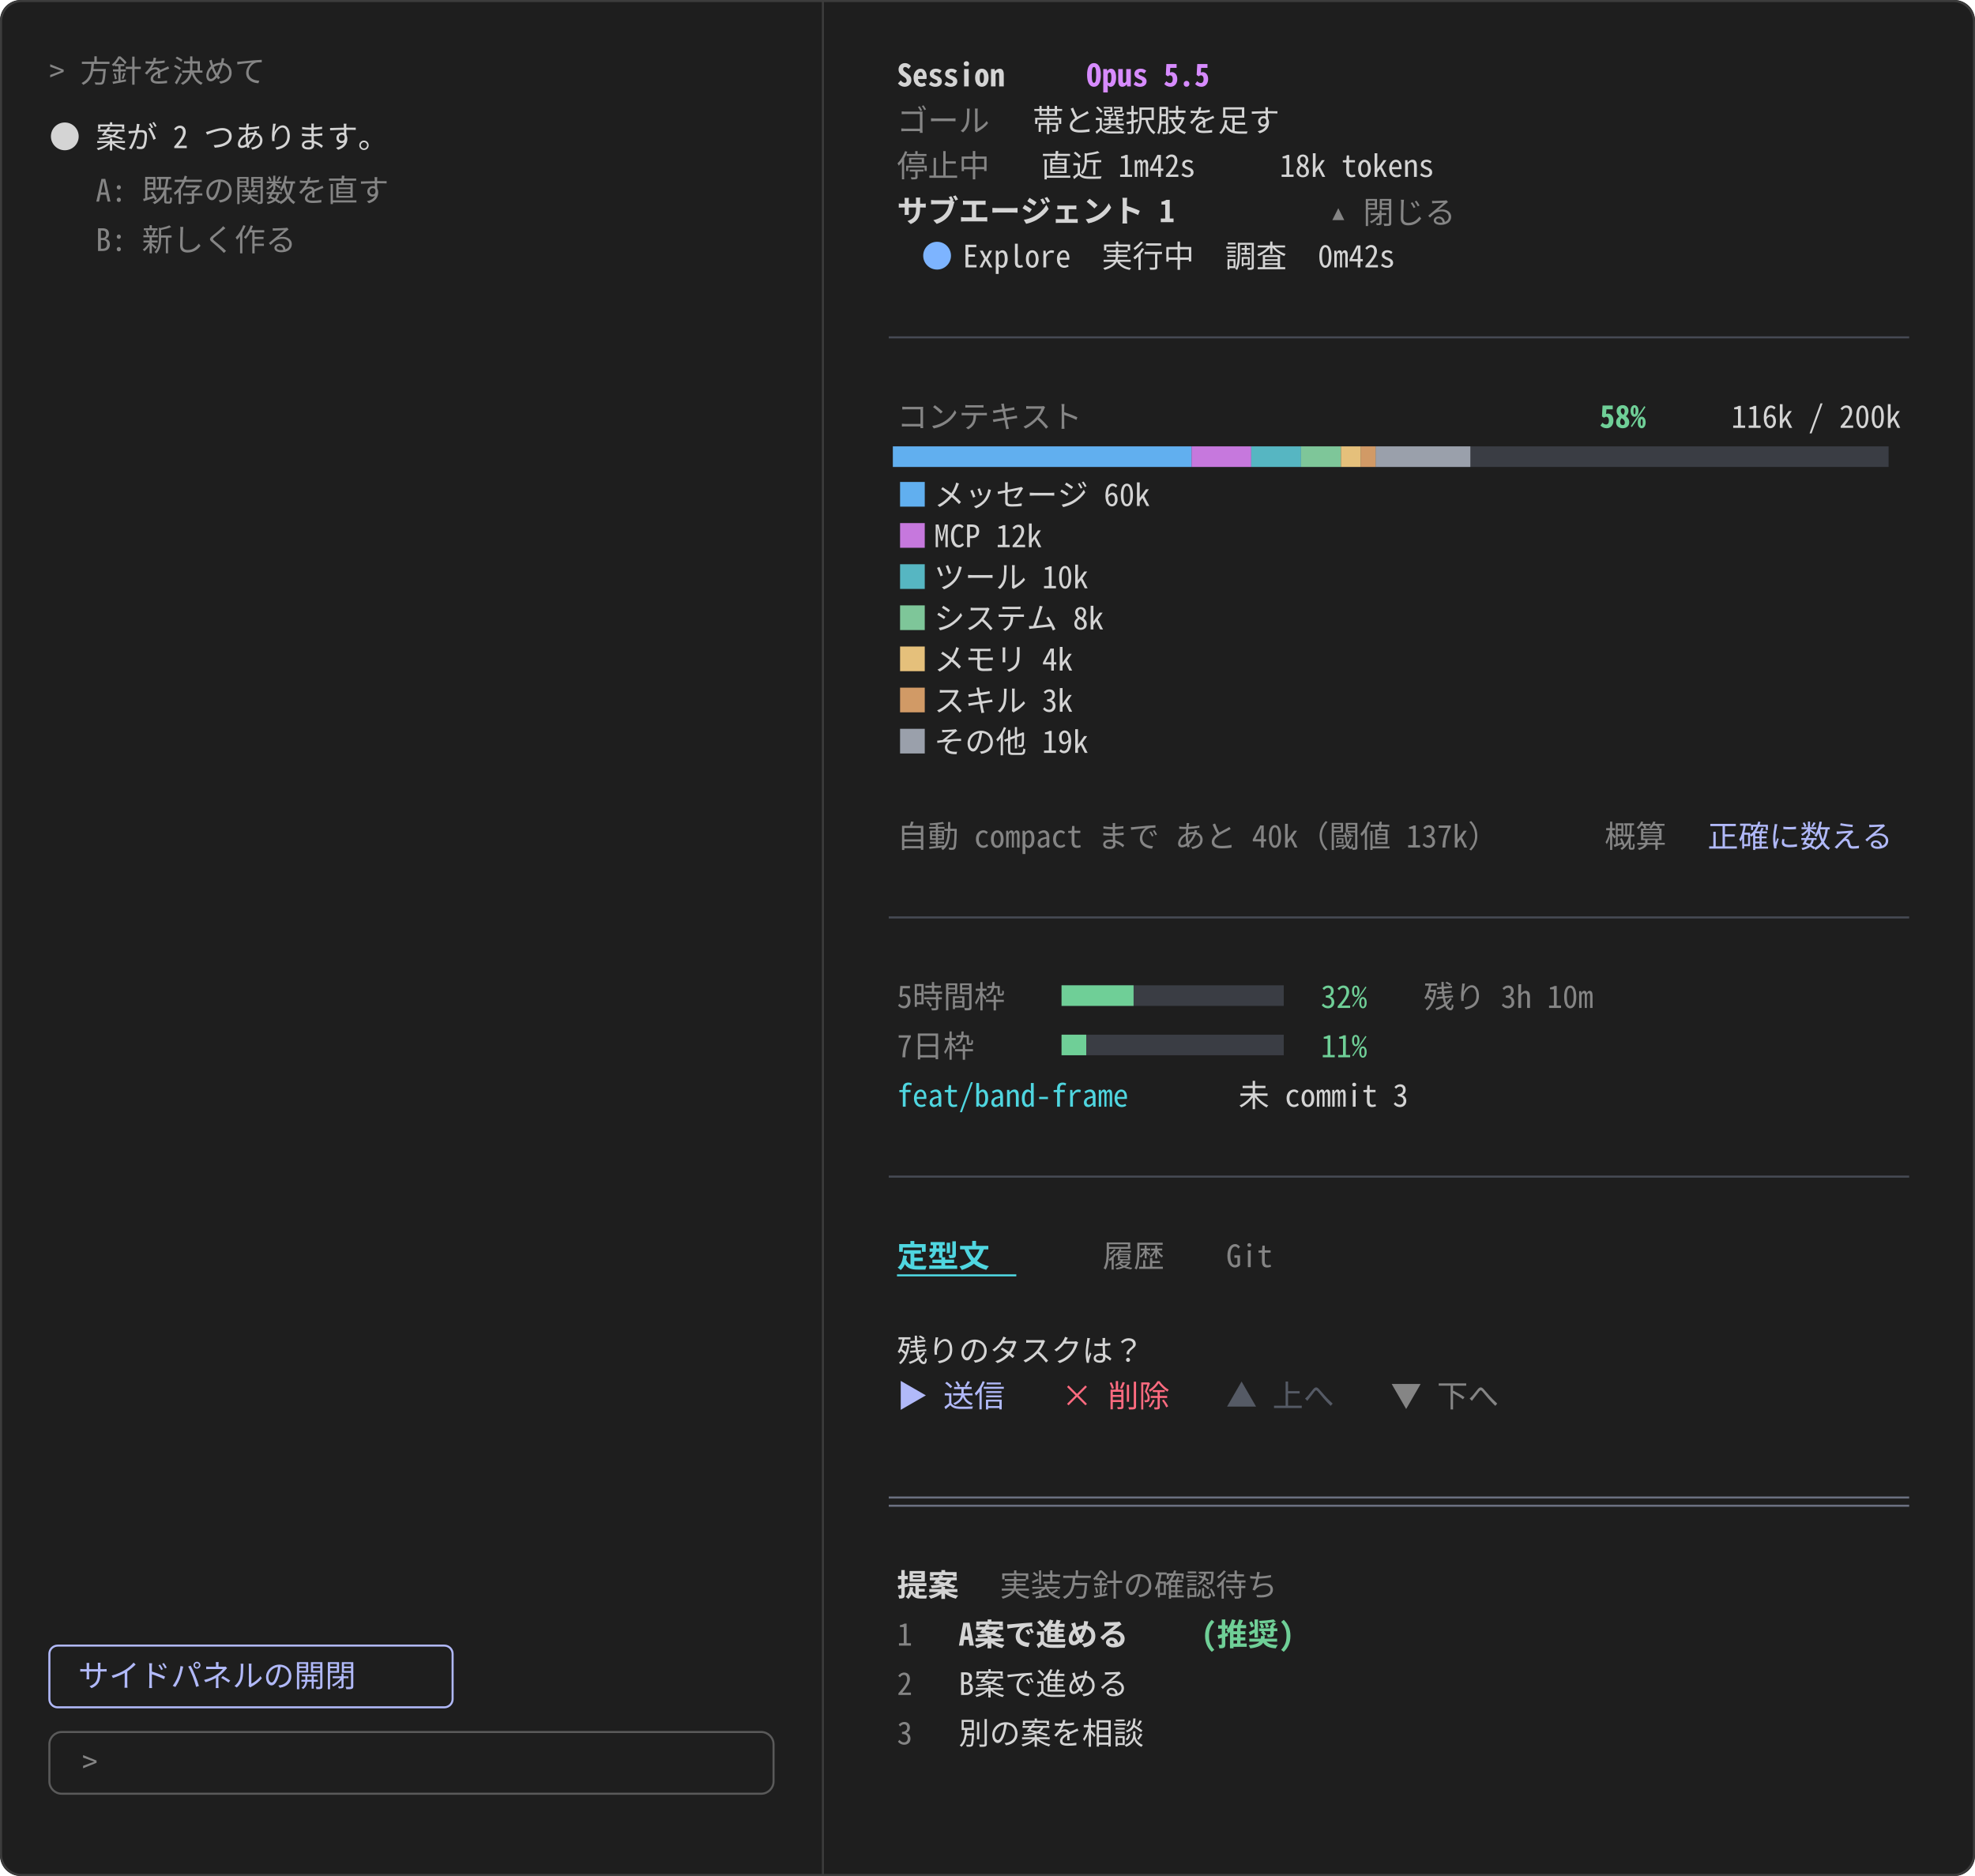
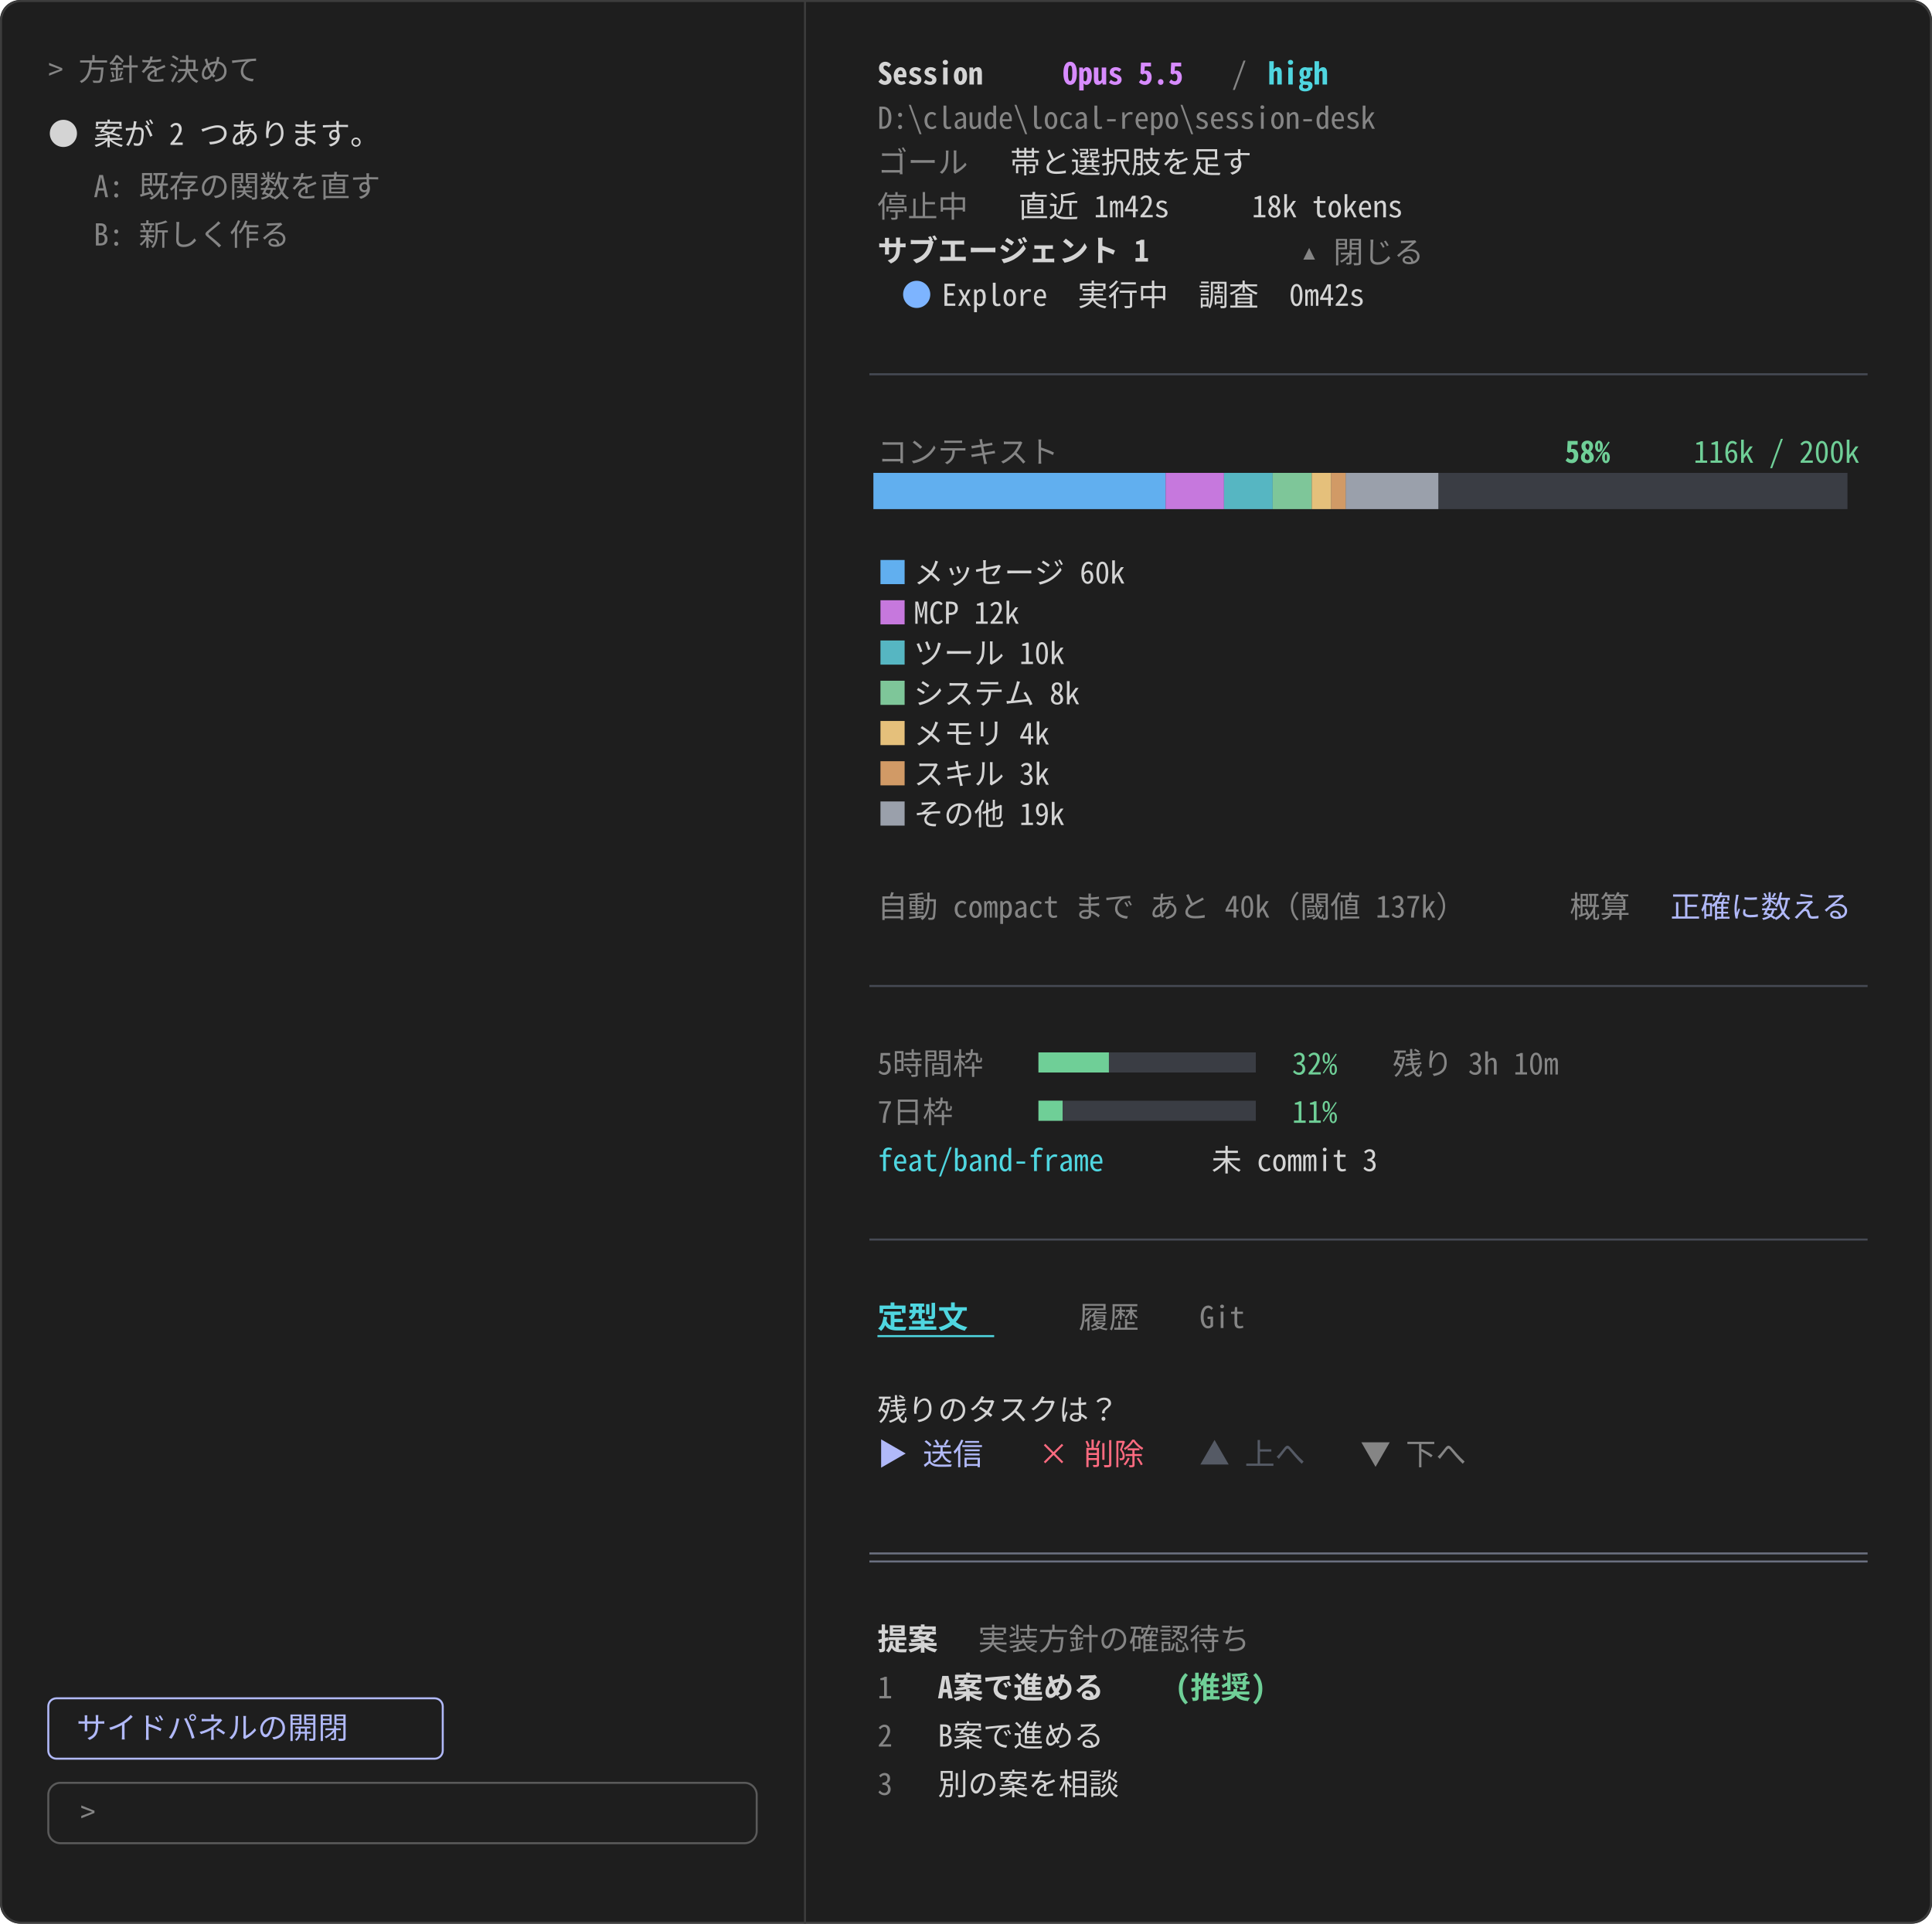
- <svg xmlns="http://www.w3.org/2000/svg" xml:space="preserve" viewBox="0 0 960 912" width="960" height="912" role="img" aria-labelledby="t d" font-family="Consolas, 'Cascadia Mono', 'Noto Sans Mono CJK JP', 'MS Gothic', monospace" font-size="15">
-   <rect x="0" y="0" width="960" height="912" rx="10" fill="#1e1e1e" />
-   <rect x="0.5" y="0.5" width="959" height="911" rx="10" fill="none" stroke="#3c3c3c" />
+ <svg xmlns="http://www.w3.org/2000/svg" xml:space="preserve" viewBox="0 0 960 956" width="960" height="956" role="img" aria-labelledby="t d" font-family="Consolas, 'Cascadia Mono', 'Noto Sans Mono CJK JP', 'MS Gothic', monospace" font-size="15">
+   <rect x="0" y="0" width="960" height="956" rx="10" fill="#1e1e1e" />
+   <rect x="0.5" y="0.5" width="959" height="955" rx="10" fill="none" stroke="#3c3c3c" />
  <text x="24" y="40" fill="#858585">&gt; 方針を決めて</text>
  <text x="24" y="72" fill="#d4d4d4">● 案が 2 つあります。</text>
  <text x="24" y="98" fill="#858585">   A: 既存の関数を直す</text>
  <text x="24" y="122" fill="#858585">   B: 新しく作る</text>
-   <rect x="24" y="800" width="196" height="30" rx="4" fill="none" stroke="#b1b9f9" />
-   <text x="38" y="820" fill="#b1b9f9">サイドパネルの開閉</text>
-   <rect x="24" y="842" width="352" height="30" rx="6" fill="none" stroke="#5a5a5a" />
-   <text x="40" y="862" fill="#858585">&gt;</text>
-   <line x1="400" y1="0" x2="400" y2="912" stroke="#3c3c3c" />
+   <rect x="24" y="844" width="196" height="30" rx="4" fill="none" stroke="#b1b9f9" />
+   <text x="38" y="864" fill="#b1b9f9">サイドパネルの開閉</text>
+   <rect x="24" y="886" width="352" height="30" rx="6" fill="none" stroke="#5a5a5a" />
+   <text x="40" y="906" fill="#858585">&gt;</text>
+   <line x1="400" y1="0" x2="400" y2="956" stroke="#3c3c3c" />
  <text x="436" y="42" fill="#d4d4d4" font-weight="bold">Session</text>
  <text x="528" y="42" fill="#d78bff" font-weight="bold">Opus 5.5</text>
-   <text x="436" y="64" fill="#858585">ゴール</text>
-   <text x="502" y="64" fill="#d4d4d4">帯と選択肢を足す</text>
-   <text x="436" y="86" fill="#858585">停止中</text>
-   <text x="506" y="86" fill="#d4d4d4">直近 1m42s</text>
-   <text x="622" y="86" fill="#d4d4d4">18k tokens</text>
-   <text x="436" y="108" fill="#d4d4d4" font-weight="bold">サブエージェント 1</text>
-   <text x="646" y="108" fill="#858585">▴ 閉じる</text>
-   <text x="448" y="130" fill="#7db4ff">●</text>
-   <text x="468" y="130" fill="#d4d4d4">Explore  実行中  調査  0m42s</text>
-   <line x1="432" y1="164" x2="928" y2="164" stroke="#464a54" />
-   <text x="436" y="208" fill="#858585">コンテキスト</text>
-   <text x="800" y="208" fill="#6fcf97" font-weight="bold" text-anchor="end">58%</text>
-   <text x="924" y="208" fill="#d4d4d4" text-anchor="end">116k / 200k</text>
-   <rect x="434" y="217" width="484" height="10" fill="#3a3d44" />
-   <rect x="434.0" y="217" width="145.2" height="10" fill="#61afef" />
-   <rect x="579.2" y="217" width="29.0" height="10" fill="#c678dd" />
-   <rect x="608.2" y="217" width="24.2" height="10" fill="#56b6c2" />
-   <rect x="632.4" y="217" width="19.4" height="10" fill="#7ec699" />
-   <rect x="651.8" y="217" width="9.7" height="10" fill="#e5c07b" />
-   <rect x="661.5" y="217" width="7.3" height="10" fill="#d19a66" />
-   <rect x="668.7" y="217" width="46.0" height="10" fill="#9aa0ab" />
-   <text x="436" y="246" fill="#61afef">■</text>
-   <text x="454" y="246" fill="#d4d4d4">メッセージ 60k</text>
-   <text x="436" y="266" fill="#c678dd">■</text>
-   <text x="454" y="266" fill="#d4d4d4">MCP 12k</text>
-   <text x="436" y="286" fill="#56b6c2">■</text>
-   <text x="454" y="286" fill="#d4d4d4">ツール 10k</text>
-   <text x="436" y="306" fill="#7ec699">■</text>
-   <text x="454" y="306" fill="#d4d4d4">システム 8k</text>
-   <text x="436" y="326" fill="#e5c07b">■</text>
-   <text x="454" y="326" fill="#d4d4d4">メモリ 4k</text>
-   <text x="436" y="346" fill="#d19a66">■</text>
-   <text x="454" y="346" fill="#d4d4d4">スキル 3k</text>
-   <text x="436" y="366" fill="#9aa0ab">■</text>
-   <text x="454" y="366" fill="#d4d4d4">その他 19k</text>
-   <text x="436" y="412" fill="#858585">自動 compact まで あと 40k（閾値 137k）</text>
-   <text x="780" y="412" fill="#858585">概算</text>
-   <text x="830" y="412" fill="#b1b9f9">正確に数える</text>
-   <line x1="432" y1="446" x2="928" y2="446" stroke="#464a54" />
-   <text x="436" y="490" fill="#858585">5時間枠</text>
-   <rect x="516" y="479" width="108" height="10" fill="#3a3d44" />
-   <rect x="516" y="479" width="35" height="10" fill="#6fcf97" />
-   <text x="642" y="490" fill="#6fcf97">32%</text>
-   <text x="692" y="490" fill="#858585">残り 3h 10m</text>
-   <text x="436" y="514" fill="#858585">7日枠</text>
-   <rect x="516" y="503" width="108" height="10" fill="#3a3d44" />
-   <rect x="516" y="503" width="12" height="10" fill="#6fcf97" />
-   <text x="642" y="514" fill="#6fcf97">11%</text>
-   <text x="436" y="538" fill="#4fd6e0">feat/band-frame</text>
-   <text x="602" y="538" fill="#d4d4d4">未 commit 3</text>
-   <line x1="432" y1="572" x2="928" y2="572" stroke="#464a54" />
-   <text x="436" y="616" fill="#4fd6e0" font-weight="bold">定型文</text>
-   <line x1="436" y1="620" x2="494" y2="620" stroke="#4fd6e0" />
-   <text x="536" y="616" fill="#858585">履歴</text>
-   <text x="596" y="616" fill="#858585">Git</text>
-   <text x="436" y="662" fill="#d4d4d4">残りのタスクは？</text>
-   <text x="436" y="684" fill="#b1b9f9">▶ 送信</text>
-   <text x="516" y="684" fill="#ff6b80">× 削除</text>
-   <text x="596" y="684" fill="#555a65">▲ 上へ</text>
-   <text x="676" y="684" fill="#858585">▼ 下へ</text>
-   <line x1="432" y1="728" x2="928" y2="728" stroke="#6b7080" />
-   <line x1="432" y1="732" x2="928" y2="732" stroke="#6b7080" />
-   <text x="436" y="776" fill="#d4d4d4" font-weight="bold">提案</text>
-   <text x="486" y="776" fill="#858585">実装方針の確認待ち</text>
-   <text x="436" y="800" fill="#858585">1</text>
-   <text x="466" y="800" fill="#d4d4d4" font-weight="bold">A案で進める</text>
-   <text x="584" y="800" fill="#6fcf97" font-weight="bold">(推奨)</text>
-   <text x="436" y="824" fill="#858585">2</text>
-   <text x="466" y="824" fill="#d4d4d4">B案で進める</text>
-   <text x="436" y="848" fill="#858585">3</text>
-   <text x="466" y="848" fill="#d4d4d4">別の案を相談</text>
+   <text x="612" y="42" fill="#858585">/</text>
+   <text x="630" y="42" fill="#4fd6e0" font-weight="bold">high</text>
+   <text x="436" y="64" fill="#858585">D:\claude\local-repo\session-desk</text>
+   <text x="436" y="86" fill="#858585">ゴール</text>
+   <text x="502" y="86" fill="#d4d4d4">帯と選択肢を足す</text>
+   <text x="436" y="108" fill="#858585">停止中</text>
+   <text x="506" y="108" fill="#d4d4d4">直近 1m42s</text>
+   <text x="622" y="108" fill="#d4d4d4">18k tokens</text>
+   <text x="436" y="130" fill="#d4d4d4" font-weight="bold">サブエージェント 1</text>
+   <text x="646" y="130" fill="#858585">▴ 閉じる</text>
+   <text x="448" y="152" fill="#7db4ff">●</text>
+   <text x="468" y="152" fill="#d4d4d4">Explore  実行中  調査  0m42s</text>
+   <line x1="432" y1="186" x2="928" y2="186" stroke="#464a54" />
+   <text x="436" y="230" fill="#858585">コンテキスト</text>
+   <text x="800" y="230" fill="#6fcf97" font-weight="bold" text-anchor="end">58%</text>
+   <text x="924" y="230" fill="#6fcf97" text-anchor="end">116k / 200k</text>
+   <rect x="434" y="235" width="484" height="18" fill="#3a3d44" />
+   <rect x="434.0" y="235" width="145.2" height="18" fill="#61afef" />
+   <rect x="579.2" y="235" width="29.0" height="18" fill="#c678dd" />
+   <rect x="608.2" y="235" width="24.2" height="18" fill="#56b6c2" />
+   <rect x="632.4" y="235" width="19.4" height="18" fill="#7ec699" />
+   <rect x="651.8" y="235" width="9.7" height="18" fill="#e5c07b" />
+   <rect x="661.5" y="235" width="7.3" height="18" fill="#d19a66" />
+   <rect x="668.7" y="235" width="46.0" height="18" fill="#9aa0ab" />
+   <text x="436" y="290" fill="#61afef">■</text>
+   <text x="454" y="290" fill="#d4d4d4">メッセージ 60k</text>
+   <text x="436" y="310" fill="#c678dd">■</text>
+   <text x="454" y="310" fill="#d4d4d4">MCP 12k</text>
+   <text x="436" y="330" fill="#56b6c2">■</text>
+   <text x="454" y="330" fill="#d4d4d4">ツール 10k</text>
+   <text x="436" y="350" fill="#7ec699">■</text>
+   <text x="454" y="350" fill="#d4d4d4">システム 8k</text>
+   <text x="436" y="370" fill="#e5c07b">■</text>
+   <text x="454" y="370" fill="#d4d4d4">メモリ 4k</text>
+   <text x="436" y="390" fill="#d19a66">■</text>
+   <text x="454" y="390" fill="#d4d4d4">スキル 3k</text>
+   <text x="436" y="410" fill="#9aa0ab">■</text>
+   <text x="454" y="410" fill="#d4d4d4">その他 19k</text>
+   <text x="436" y="456" fill="#858585">自動 compact まで あと 40k（閾値 137k）</text>
+   <text x="780" y="456" fill="#858585">概算</text>
+   <text x="830" y="456" fill="#b1b9f9">正確に数える</text>
+   <line x1="432" y1="490" x2="928" y2="490" stroke="#464a54" />
+   <text x="436" y="534" fill="#858585">5時間枠</text>
+   <rect x="516" y="523" width="108" height="10" fill="#3a3d44" />
+   <rect x="516" y="523" width="35" height="10" fill="#6fcf97" />
+   <text x="642" y="534" fill="#6fcf97">32%</text>
+   <text x="692" y="534" fill="#858585">残り 3h 10m</text>
+   <text x="436" y="558" fill="#858585">7日枠</text>
+   <rect x="516" y="547" width="108" height="10" fill="#3a3d44" />
+   <rect x="516" y="547" width="12" height="10" fill="#6fcf97" />
+   <text x="642" y="558" fill="#6fcf97">11%</text>
+   <text x="436" y="582" fill="#4fd6e0">feat/band-frame</text>
+   <text x="602" y="582" fill="#d4d4d4">未 commit 3</text>
+   <line x1="432" y1="616" x2="928" y2="616" stroke="#464a54" />
+   <text x="436" y="660" fill="#4fd6e0" font-weight="bold">定型文</text>
+   <line x1="436" y1="664" x2="494" y2="664" stroke="#4fd6e0" />
+   <text x="536" y="660" fill="#858585">履歴</text>
+   <text x="596" y="660" fill="#858585">Git</text>
+   <text x="436" y="706" fill="#d4d4d4">残りのタスクは？</text>
+   <text x="436" y="728" fill="#b1b9f9">▶ 送信</text>
+   <text x="516" y="728" fill="#ff6b80">× 削除</text>
+   <text x="596" y="728" fill="#555a65">▲ 上へ</text>
+   <text x="676" y="728" fill="#858585">▼ 下へ</text>
+   <line x1="432" y1="772" x2="928" y2="772" stroke="#6b7080" />
+   <line x1="432" y1="776" x2="928" y2="776" stroke="#6b7080" />
+   <text x="436" y="820" fill="#d4d4d4" font-weight="bold">提案</text>
+   <text x="486" y="820" fill="#858585">実装方針の確認待ち</text>
+   <text x="436" y="844" fill="#858585">1</text>
+   <text x="466" y="844" fill="#d4d4d4" font-weight="bold">A案で進める</text>
+   <text x="584" y="844" fill="#6fcf97" font-weight="bold">(推奨)</text>
+   <text x="436" y="868" fill="#858585">2</text>
+   <text x="466" y="868" fill="#d4d4d4">B案で進める</text>
+   <text x="436" y="892" fill="#858585">3</text>
+   <text x="466" y="892" fill="#d4d4d4">別の案を相談</text>
</svg>
